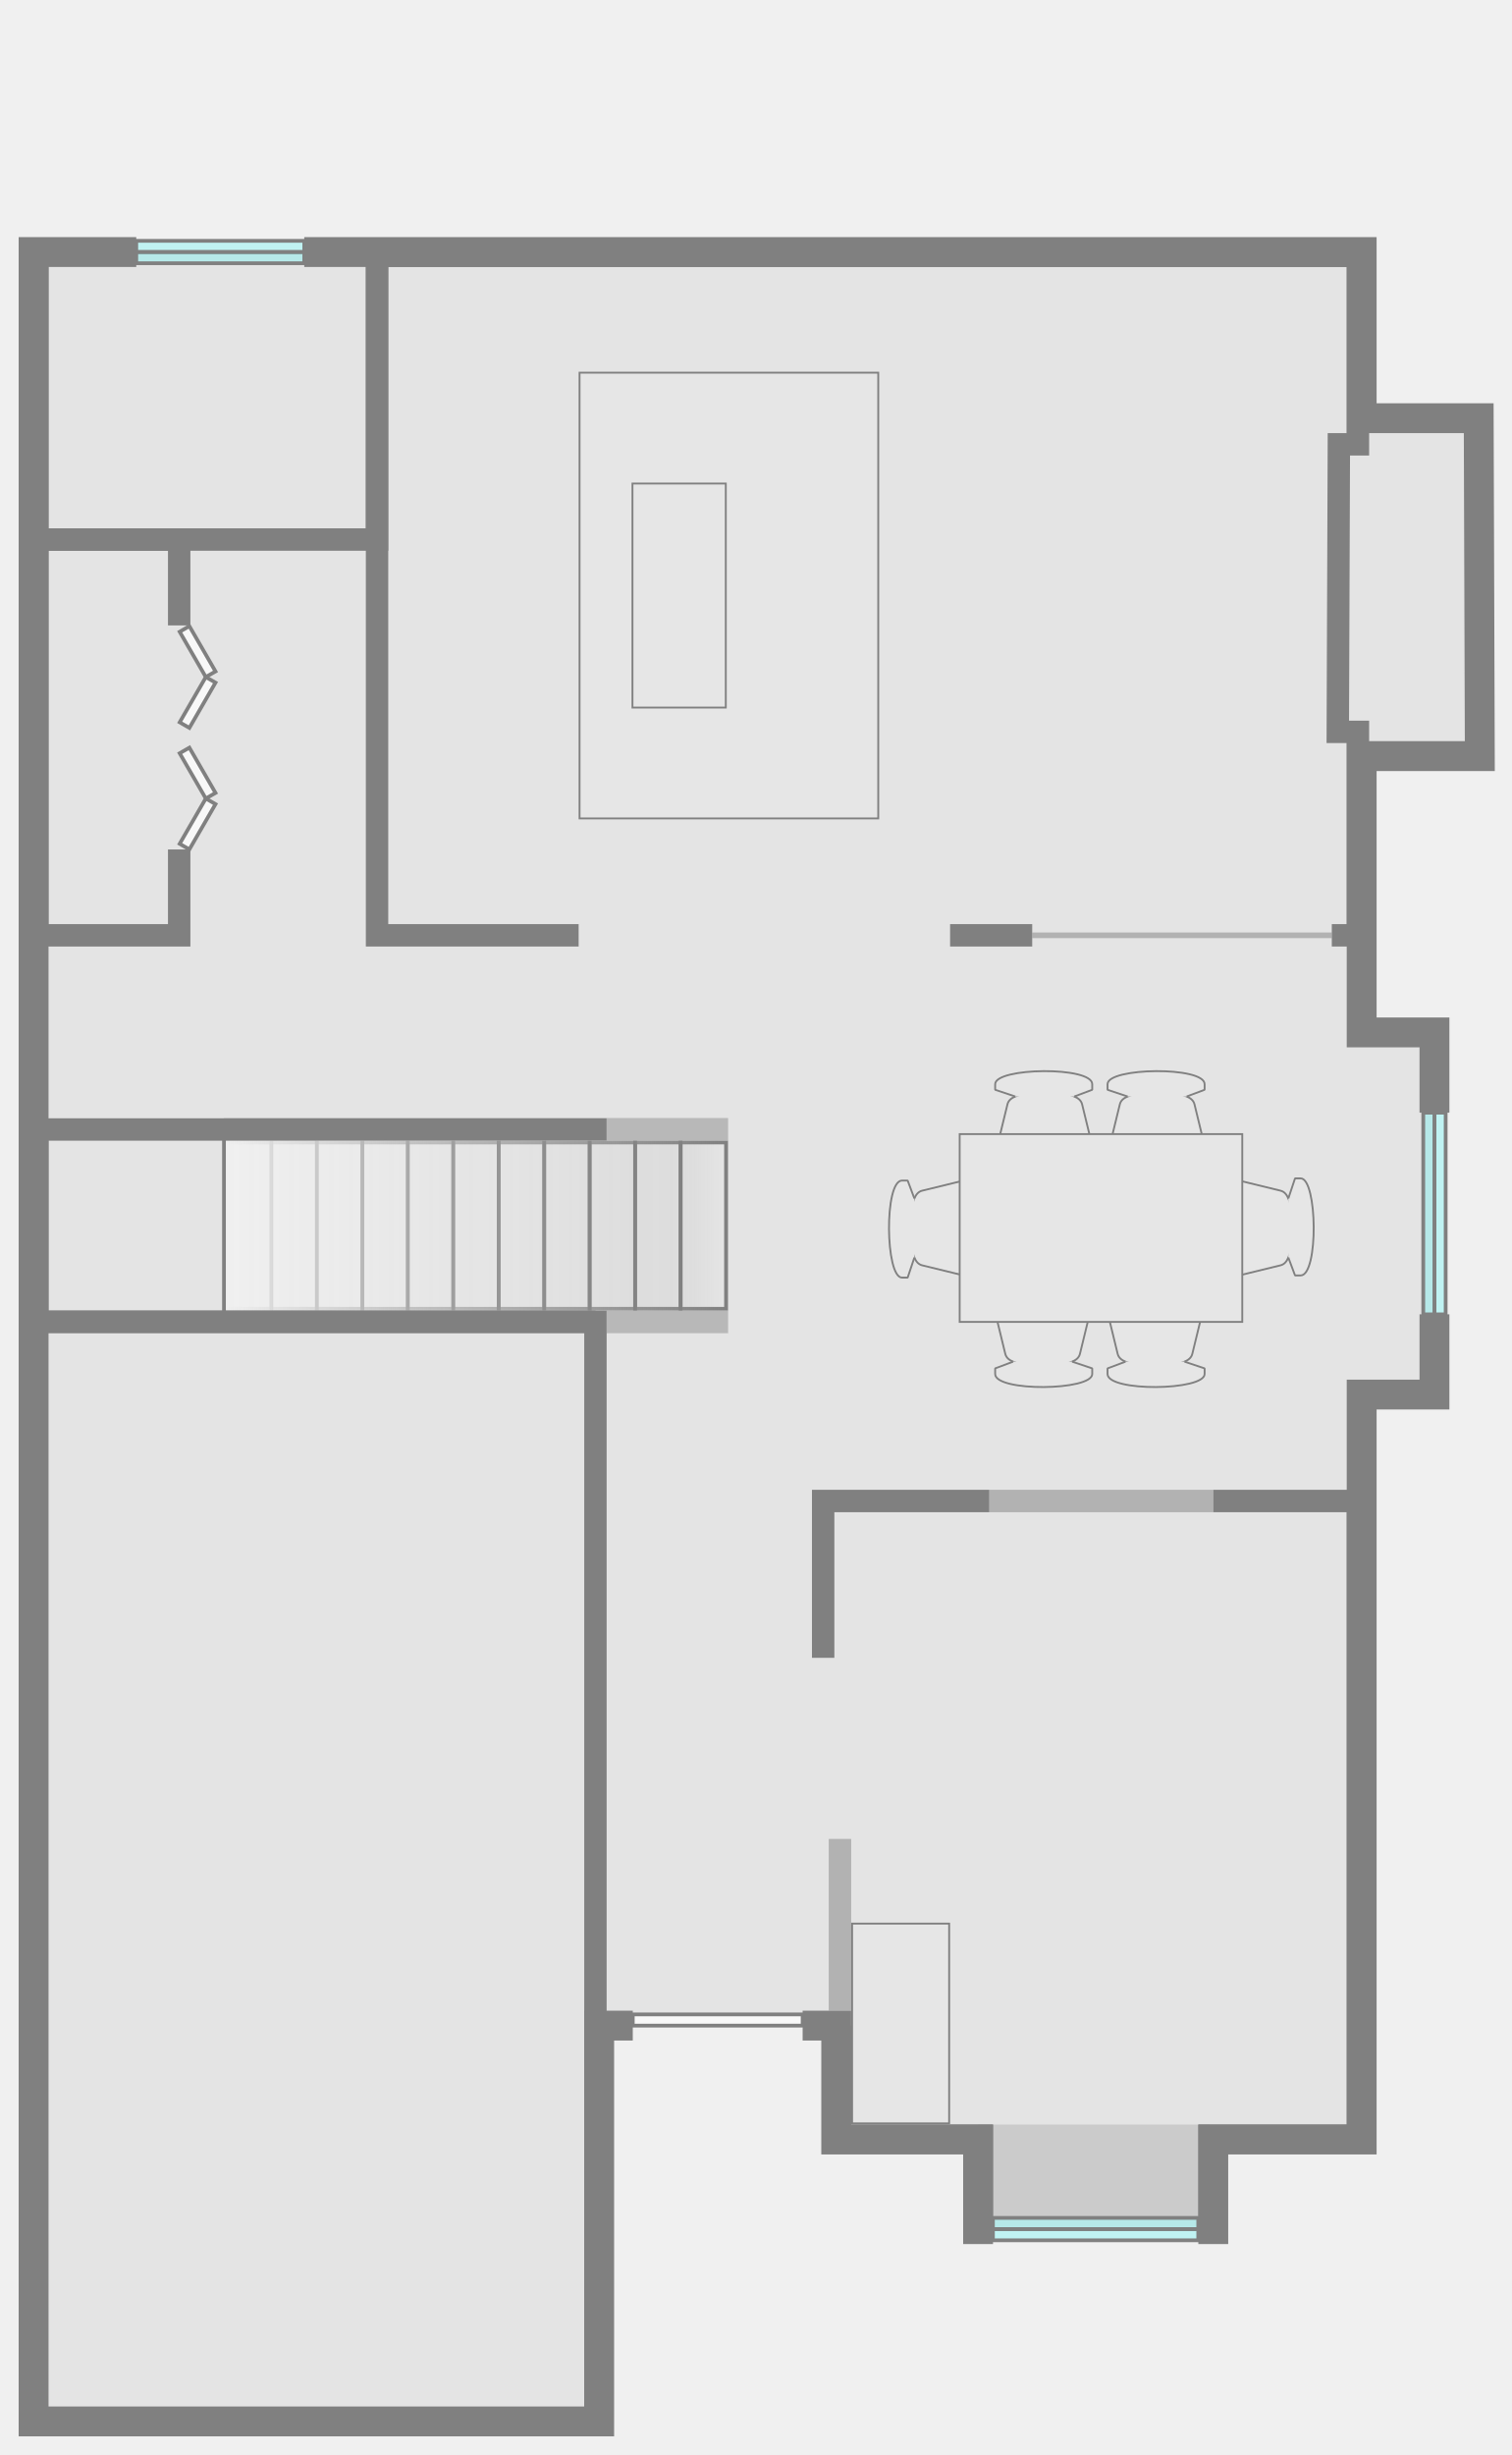
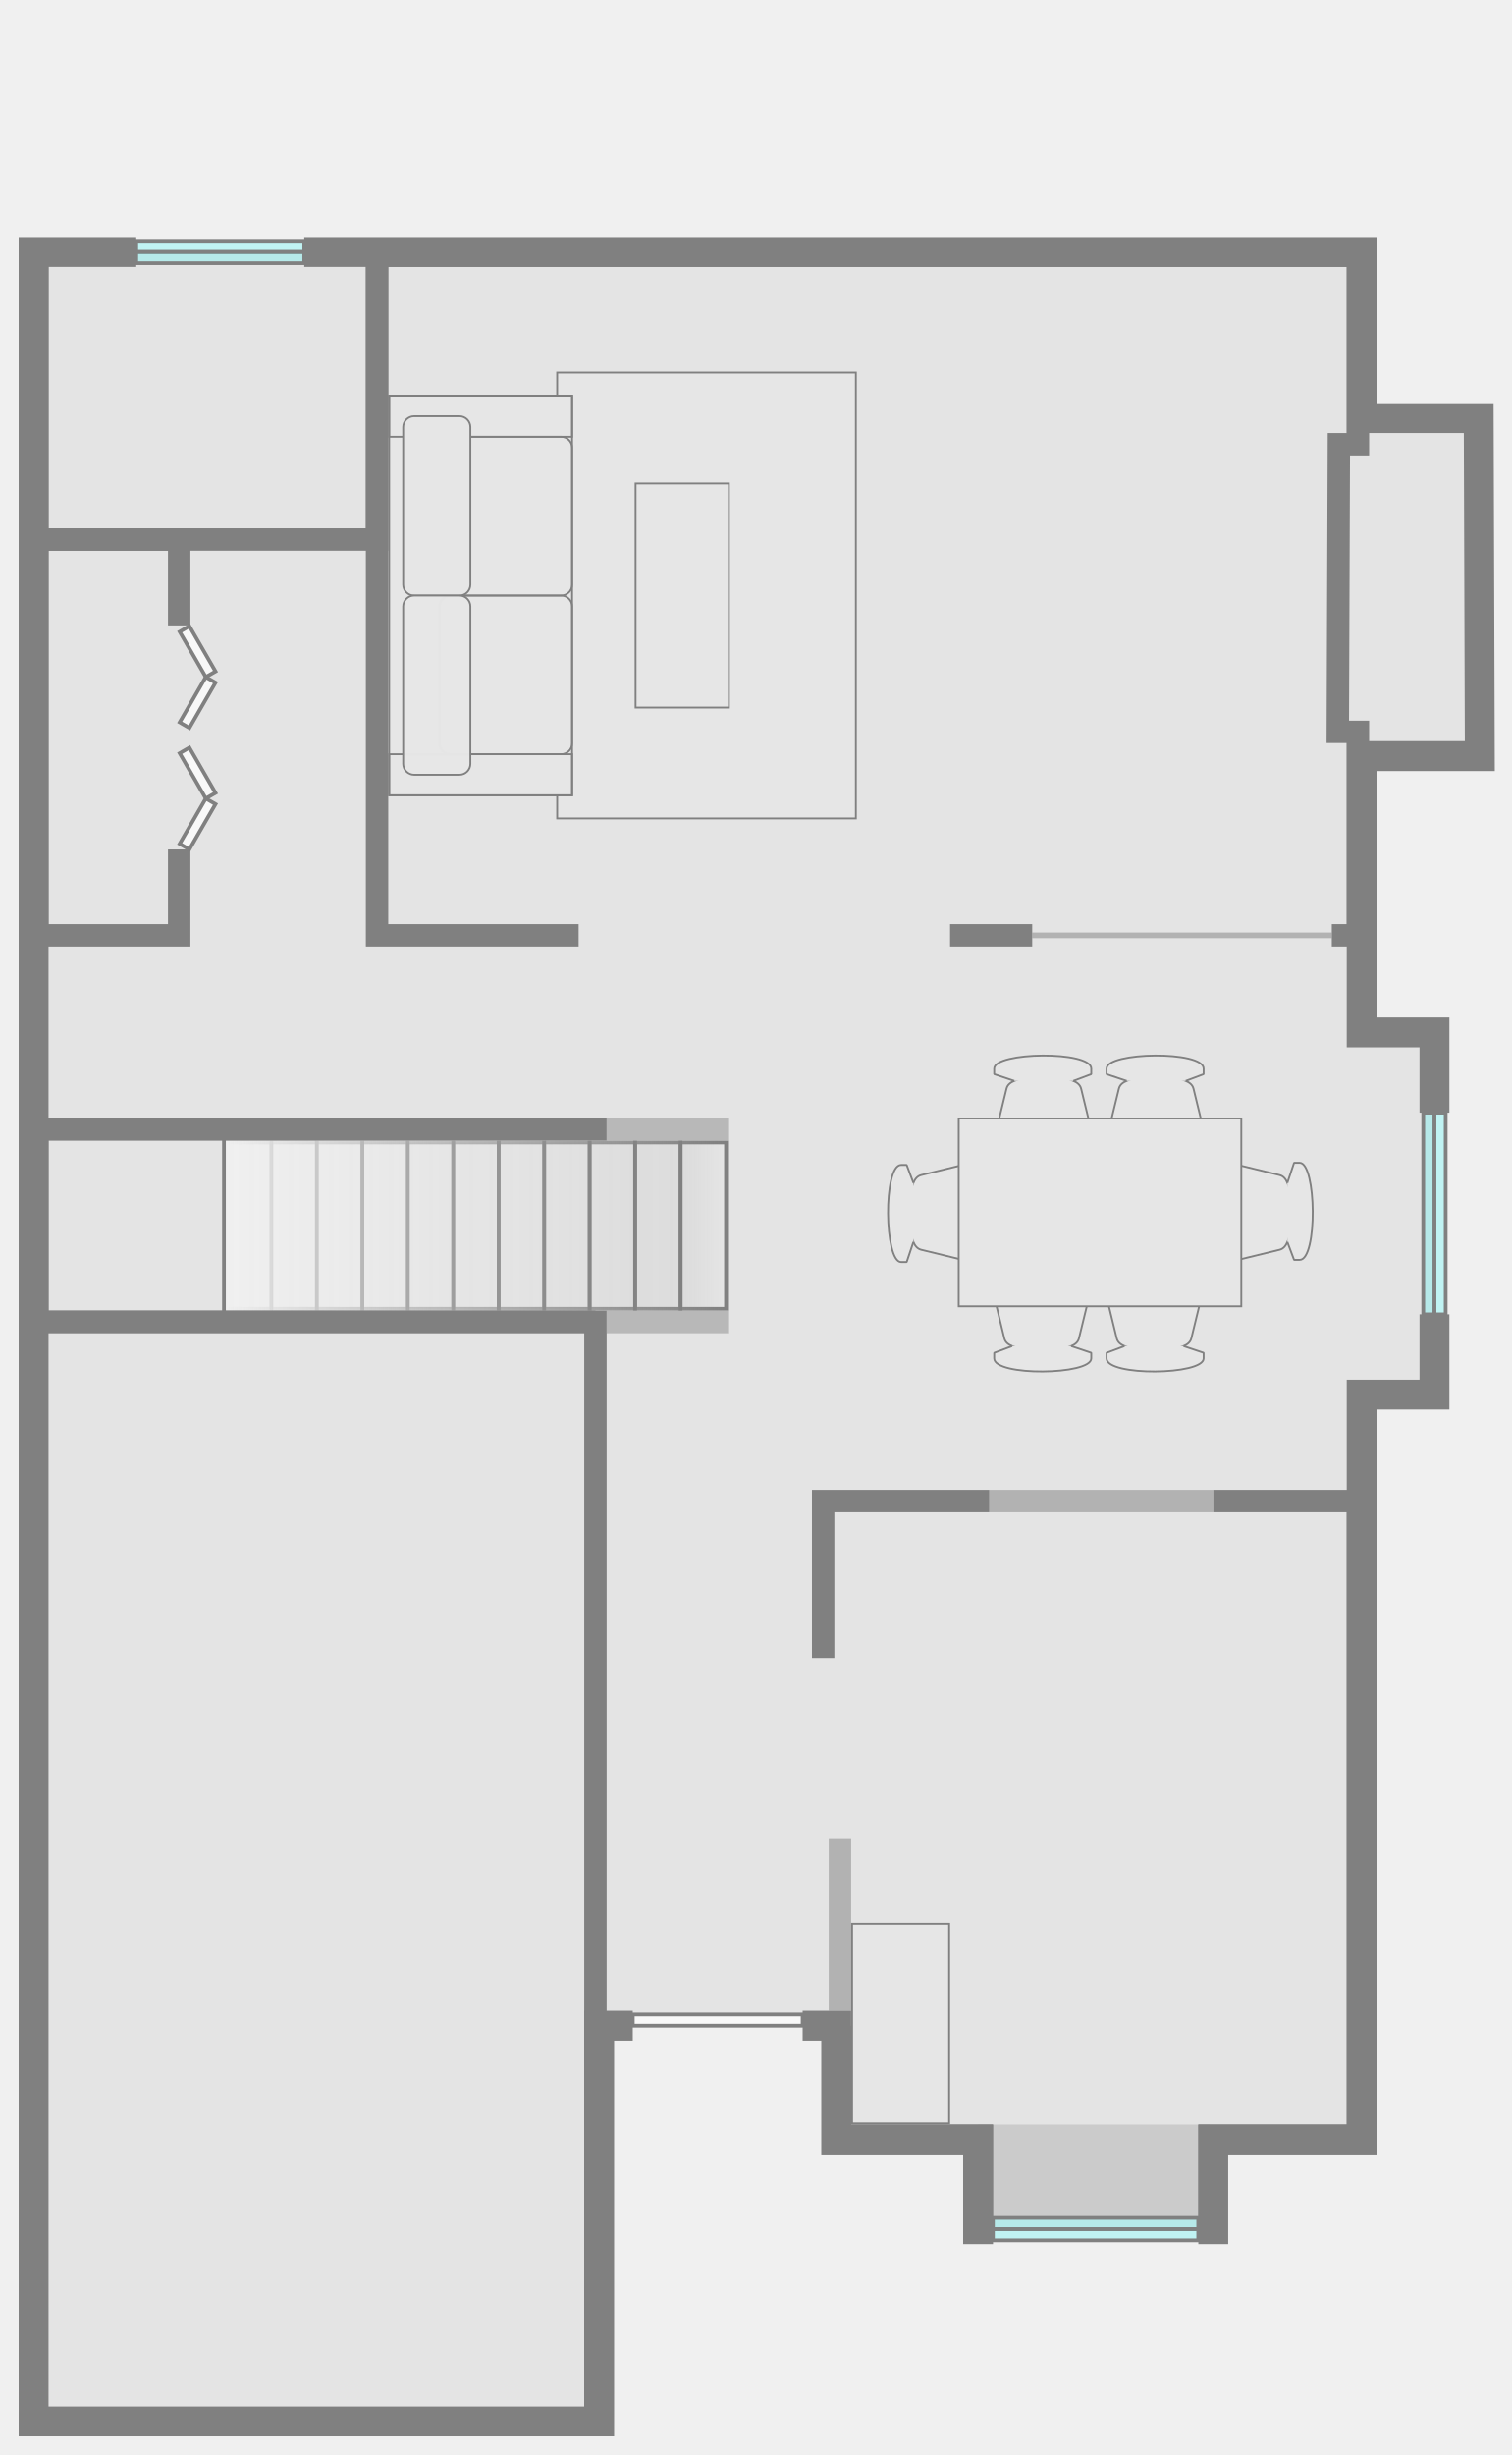
<svg xmlns="http://www.w3.org/2000/svg" xmlns:xlink="http://www.w3.org/1999/xlink" width="810cm" height="1315cm" viewBox="0 0 8100 13150" version="1.1" id="svg8">
  <defs id="defs2">
    <linearGradient id="linearGradient1052">
      <stop id="stop1046" offset="0" style="stop-color:#808080;stop-opacity:0" />
      <stop id="stop1050" offset="1" style="stop-color:#808080;stop-opacity:0.098" />
    </linearGradient>
    <linearGradient id="linearGradient2166">
      <stop style="stop-color:#808080;stop-opacity:0" offset="0" id="stop2160" />
      <stop id="stop2162" offset="0.911" style="stop-color:#808080;stop-opacity:0.18;" />
      <stop style="stop-color:#808080;stop-opacity:0.098" offset="1" id="stop2164" />
    </linearGradient>
    <linearGradient id="linearGradient2158">
      <stop id="stop2154" offset="0" style="stop-color:#808080;stop-opacity:0" />
      <stop id="stop2156" offset="1" style="stop-color:#808080;stop-opacity:0.098" />
    </linearGradient>
    <linearGradient id="linearGradient2110">
      <stop style="stop-color:#808080;stop-opacity:0" offset="0" id="stop2106" />
      <stop style="stop-color:#808080;stop-opacity:1" offset="1" id="stop2108" />
    </linearGradient>
    <linearGradient xlink:href="#linearGradient2158" id="linearGradient2120" x1="7553.418" y1="6465" x2="10253.855" y2="6465" gradientUnits="userSpaceOnUse" />
    <linearGradient xlink:href="#linearGradient2110" id="linearGradient2122" gradientUnits="userSpaceOnUse" x1="7553.418" y1="6465" x2="10253.855" y2="6465" />
    <linearGradient xlink:href="#linearGradient2110" id="linearGradient2124" gradientUnits="userSpaceOnUse" x1="7553.418" y1="6465" x2="10253.855" y2="6465" />
    <linearGradient xlink:href="#linearGradient2110" id="linearGradient2126" gradientUnits="userSpaceOnUse" x1="7553.418" y1="6465" x2="10253.855" y2="6465" />
    <linearGradient xlink:href="#linearGradient2110" id="linearGradient2128" gradientUnits="userSpaceOnUse" x1="7553.418" y1="6465" x2="10253.855" y2="6465" />
    <linearGradient xlink:href="#linearGradient2110" id="linearGradient2130" gradientUnits="userSpaceOnUse" x1="7553.418" y1="6465" x2="10253.855" y2="6465" />
    <linearGradient xlink:href="#linearGradient2110" id="linearGradient2132" gradientUnits="userSpaceOnUse" x1="7553.418" y1="6465" x2="10253.855" y2="6465" />
    <linearGradient xlink:href="#linearGradient2110" id="linearGradient2134" gradientUnits="userSpaceOnUse" x1="7553.418" y1="6465" x2="10253.855" y2="6465" />
    <linearGradient xlink:href="#linearGradient2110" id="linearGradient2136" gradientUnits="userSpaceOnUse" x1="7553.418" y1="6465" x2="10253.855" y2="6465" />
    <linearGradient xlink:href="#linearGradient2110" id="linearGradient2138" gradientUnits="userSpaceOnUse" x1="7553.418" y1="6465" x2="10253.855" y2="6465" />
    <linearGradient xlink:href="#linearGradient2110" id="linearGradient2140" gradientUnits="userSpaceOnUse" x1="7553.418" y1="6465" x2="10253.855" y2="6465" />
    <linearGradient xlink:href="#linearGradient2110" id="linearGradient2142" gradientUnits="userSpaceOnUse" x1="7553.418" y1="6465" x2="10253.855" y2="6465" />
    <linearGradient xlink:href="#linearGradient1052" id="linearGradient2172" gradientUnits="userSpaceOnUse" x1="7553.418" y1="6465" x2="10253.855" y2="6465" />
    <linearGradient xlink:href="#linearGradient2166" id="linearGradient1047" gradientUnits="userSpaceOnUse" x1="7553.418" y1="6465" x2="10253.855" y2="6465" />
    <linearGradient xlink:href="#linearGradient2166" id="linearGradient1049" gradientUnits="userSpaceOnUse" x1="7553.418" y1="6465" x2="10253.855" y2="6465" />
    <linearGradient xlink:href="#linearGradient2166" id="linearGradient1051" gradientUnits="userSpaceOnUse" x1="7553.418" y1="6465" x2="10253.855" y2="6465" />
    <linearGradient xlink:href="#linearGradient2166" id="linearGradient1053" gradientUnits="userSpaceOnUse" x1="7553.418" y1="6465" x2="10253.855" y2="6465" />
    <linearGradient xlink:href="#linearGradient2166" id="linearGradient1055" gradientUnits="userSpaceOnUse" x1="7553.418" y1="6465" x2="10253.855" y2="6465" />
    <linearGradient xlink:href="#linearGradient2166" id="linearGradient1057" gradientUnits="userSpaceOnUse" x1="7553.418" y1="6465" x2="10253.855" y2="6465" />
    <linearGradient xlink:href="#linearGradient2166" id="linearGradient1059" gradientUnits="userSpaceOnUse" x1="7553.418" y1="6465" x2="10253.855" y2="6465" />
    <linearGradient xlink:href="#linearGradient2166" id="linearGradient1061" gradientUnits="userSpaceOnUse" x1="7553.418" y1="6465" x2="10253.855" y2="6465" />
    <linearGradient xlink:href="#linearGradient2166" id="linearGradient1063" gradientUnits="userSpaceOnUse" x1="7553.418" y1="6465" x2="10253.855" y2="6465" />
    <linearGradient xlink:href="#linearGradient2166" id="linearGradient1065" gradientUnits="userSpaceOnUse" x1="7553.418" y1="6465" x2="10253.855" y2="6465" />
    <linearGradient xlink:href="#linearGradient2166" id="linearGradient1067" gradientUnits="userSpaceOnUse" x1="7553.418" y1="6465" x2="10253.855" y2="6465" />
  </defs>
  <g id="layer2" style="display:inline;opacity:1" transform="translate(0,3150)">
    <path style="fill:#808080;fill-opacity:0.098;stroke:#000000;stroke-width:0.265px;stroke-linecap:butt;stroke-linejoin:miter;stroke-opacity:1" d="M 180,9820 V 3990 H 3900 v -1150 H 1200 v 1090 H 200 l -20,-5730 7095,20 20,870 h 627.055 l 5.891,1810 H 7295 L 7295,2380 h 390 v 1940 h -390 l -20,3970 -775,20 -20,480 h -1220 l -20,-479.999 h -760 l 20,-610.001 H 3210 l -20,2119.999 z" id="path2152" />
    <g id="layer1" style="display:inline">
-       <g id="g1068-3" style="display:inline;fill:#e6e6e6;fill-opacity:1" transform="translate(-16.08646,21.1196)">
+       <g id="g1068-3" style="display:inline;fill:#e6e6e6;fill-opacity:1" transform="translate(-21.23902,-62.38059)">
        <g transform="rotate(-90,5134.121,2623.59)" style="display:inline;fill:#e6e6e6;fill-opacity:1;stroke:#808080;stroke-opacity:1" id="g1041-8-5">
          <path style="opacity:1;fill:#e6e6e6;fill-opacity:1;fill-rule:nonzero;stroke:#808080;stroke-width:10;stroke-linejoin:round;stroke-miterlimit:4;stroke-dasharray:none;stroke-dashoffset:374.173;stroke-opacity:1" d="m 4193.07,2404.263 c 97.361,-40.331 218.787,-40.325 316.15,0 18.26,7.563 36.428,19.359 41.93,41.924 l 79.998,328.106 c 5.502,22.565 -18.698,41.924 -41.924,41.924 h -476.151 c -23.226,0 -47.426,-19.359 -41.924,-41.924 l 80.002,-328.106 c 5.502,-22.565 23.662,-34.361 41.92,-41.924 z" id="rect1012-1-3" />
          <path style="opacity:1;fill:#e6e6e6;fill-opacity:1;fill-rule:nonzero;stroke:#808080;stroke-width:10;stroke-linejoin:bevel;stroke-miterlimit:4;stroke-dasharray:none;stroke-dashoffset:374.173;stroke-opacity:1" d="m 4193.07,2404.263 -107.74,-36 v -30 c 0,-89.944 520,-96.551 520,0 v 30 l -96.11,36" id="rect1019-6-7" />
        </g>
        <g transform="translate(-11.5529,75.85389)" id="g1012-1" style="fill:#e6e6e6;fill-opacity:1">
          <g id="g1041-5" style="fill:#e6e6e6;fill-opacity:1;stroke:#808080;stroke-opacity:1" transform="translate(1273.835,222.1112)">
            <path id="rect1012-2" d="m 4193.07,2404.263 c 97.361,-40.331 218.787,-40.325 316.15,0 18.26,7.563 36.428,19.359 41.93,41.924 l 79.998,328.106 c 5.502,22.565 -18.698,41.924 -41.924,41.924 h -476.151 c -23.226,0 -47.426,-19.359 -41.924,-41.924 l 80.002,-328.106 c 5.502,-22.565 23.662,-34.361 41.92,-41.924 z" style="opacity:1;fill:#e6e6e6;fill-opacity:1;fill-rule:nonzero;stroke:#808080;stroke-width:10;stroke-linejoin:round;stroke-miterlimit:4;stroke-dasharray:none;stroke-dashoffset:374.173;stroke-opacity:1" />
            <path id="rect1019-1" d="m 4193.07,2404.263 -107.74,-36 v -30 c 0,-89.944 520,-96.551 520,0 v 30 l -96.11,36" style="opacity:1;fill:#e6e6e6;fill-opacity:1;fill-rule:nonzero;stroke:#808080;stroke-width:10;stroke-linejoin:bevel;stroke-miterlimit:4;stroke-dasharray:none;stroke-dashoffset:374.173;stroke-opacity:1" />
          </g>
          <g id="g1041-6-07" style="display:inline;fill:#e6e6e6;fill-opacity:1;stroke:#808080;stroke-opacity:1" transform="translate(1875.87,222.1112)">
            <path id="rect1012-5-7" d="m 4193.07,2404.263 c 97.361,-40.331 218.787,-40.325 316.15,0 18.26,7.563 36.428,19.359 41.93,41.924 l 79.998,328.106 c 5.502,22.565 -18.698,41.924 -41.924,41.924 h -476.151 c -23.226,0 -47.426,-19.359 -41.924,-41.924 l 80.002,-328.106 c 5.502,-22.565 23.662,-34.361 41.92,-41.924 z" style="opacity:1;fill:#e6e6e6;fill-opacity:1;fill-rule:nonzero;stroke:#808080;stroke-width:10;stroke-linejoin:round;stroke-miterlimit:4;stroke-dasharray:none;stroke-dashoffset:374.173;stroke-opacity:1" />
            <path id="rect1019-9-1" d="m 4193.07,2404.263 -107.74,-36 v -30 c 0,-89.944 520,-96.551 520,0 v 30 l -96.11,36" style="opacity:1;fill:#e6e6e6;fill-opacity:1;fill-rule:nonzero;stroke:#808080;stroke-width:10;stroke-linejoin:bevel;stroke-miterlimit:4;stroke-dasharray:none;stroke-dashoffset:374.173;stroke-opacity:1" />
          </g>
        </g>
        <g transform="rotate(90,5133.498,4188.912)" style="display:inline;fill:#e6e6e6;fill-opacity:1;stroke:#808080;stroke-opacity:1" id="g1041-8-7-6">
          <path style="opacity:1;fill:#e6e6e6;fill-opacity:1;fill-rule:nonzero;stroke:#808080;stroke-width:10;stroke-linejoin:round;stroke-miterlimit:4;stroke-dasharray:none;stroke-dashoffset:374.173;stroke-opacity:1" d="m 4193.07,2404.263 c 97.361,-40.331 218.787,-40.325 316.15,0 18.26,7.563 36.428,19.359 41.93,41.924 l 79.998,328.106 c 5.502,22.565 -18.698,41.924 -41.924,41.924 h -476.151 c -23.226,0 -47.426,-19.359 -41.924,-41.924 l 80.002,-328.106 c 5.502,-22.565 23.662,-34.361 41.92,-41.924 z" id="rect1012-1-7-0" />
          <path style="opacity:1;fill:#e6e6e6;fill-opacity:1;fill-rule:nonzero;stroke:#808080;stroke-width:10;stroke-linejoin:bevel;stroke-miterlimit:4;stroke-dasharray:none;stroke-dashoffset:374.173;stroke-opacity:1" d="m 4193.07,2404.263 -107.74,-36 v -30 c 0,-89.944 520,-96.551 520,0 v 30 l -96.11,36" id="rect1019-6-6-1" />
        </g>
        <g transform="rotate(180,5914.406,3374.454)" id="g1012-6-0" style="display:inline;fill:#e6e6e6;fill-opacity:1">
          <g id="g1041-1-2" style="fill:#e6e6e6;fill-opacity:1;stroke:#808080;stroke-opacity:1" transform="translate(1273.835,222.1112)">
            <path id="rect1012-7-9" d="m 4193.07,2404.263 c 97.361,-40.331 218.787,-40.325 316.15,0 18.26,7.563 36.428,19.359 41.93,41.924 l 79.998,328.106 c 5.502,22.565 -18.698,41.924 -41.924,41.924 h -476.151 c -23.226,0 -47.426,-19.359 -41.924,-41.924 l 80.002,-328.106 c 5.502,-22.565 23.662,-34.361 41.92,-41.924 z" style="opacity:1;fill:#e6e6e6;fill-opacity:1;fill-rule:nonzero;stroke:#808080;stroke-width:10;stroke-linejoin:round;stroke-miterlimit:4;stroke-dasharray:none;stroke-dashoffset:374.173;stroke-opacity:1" />
            <path id="rect1019-2-1" d="m 4193.07,2404.263 -107.74,-36 v -30 c 0,-89.944 520,-96.551 520,0 v 30 l -96.11,36" style="opacity:1;fill:#e6e6e6;fill-opacity:1;fill-rule:nonzero;stroke:#808080;stroke-width:10;stroke-linejoin:bevel;stroke-miterlimit:4;stroke-dasharray:none;stroke-dashoffset:374.173;stroke-opacity:1" />
          </g>
          <g id="g1041-6-0-3" style="display:inline;fill:#e6e6e6;fill-opacity:1;stroke:#808080;stroke-opacity:1" transform="translate(1875.87,222.1112)">
            <path id="rect1012-5-5-1" d="m 4193.07,2404.263 c 97.361,-40.331 218.787,-40.325 316.15,0 18.26,7.563 36.428,19.359 41.93,41.924 l 79.998,328.106 c 5.502,22.565 -18.698,41.924 -41.924,41.924 h -476.151 c -23.226,0 -47.426,-19.359 -41.924,-41.924 l 80.002,-328.106 c 5.502,-22.565 23.662,-34.361 41.92,-41.924 z" style="opacity:1;fill:#e6e6e6;fill-opacity:1;fill-rule:nonzero;stroke:#808080;stroke-width:10;stroke-linejoin:round;stroke-miterlimit:4;stroke-dasharray:none;stroke-dashoffset:374.173;stroke-opacity:1" />
            <path id="rect1019-9-6-9" d="m 4193.07,2404.263 -107.74,-36 v -30 c 0,-89.944 520,-96.551 520,0 v 30 l -96.11,36" style="opacity:1;fill:#e6e6e6;fill-opacity:1;fill-rule:nonzero;stroke:#808080;stroke-width:10;stroke-linejoin:bevel;stroke-miterlimit:4;stroke-dasharray:none;stroke-dashoffset:374.173;stroke-opacity:1" />
          </g>
        </g>
        <rect y="2903.562" x="5157.448" height="1006" width="1514" id="rect939-5" style="opacity:1;fill:#e6e6e6;fill-opacity:1;stroke:#808080;stroke-width:10;stroke-linejoin:miter;stroke-miterlimit:59;stroke-dasharray:none;stroke-opacity:1" />
      </g>
-       <rect style="opacity:1;fill:#e6e6e6;fill-opacity:1;fill-rule:nonzero;stroke:#808080;stroke-width:10;stroke-linejoin:miter;stroke-miterlimit:4;stroke-dasharray:none;stroke-dashoffset:374.173;stroke-opacity:1" id="rect2651" width="1600.2" height="2387.6" x="3104.892" y="-1153.8" />
-       <rect style="opacity:1;fill:#e6e6e6;fill-opacity:1;fill-rule:nonzero;stroke:#808080;stroke-width:10;stroke-linejoin:miter;stroke-miterlimit:4;stroke-dasharray:none;stroke-dashoffset:374.173;stroke-opacity:1" id="rect1002" width="500" height="1200" x="3388.394" y="-560" />
+       <rect style="opacity:1;fill:#e6e6e6;fill-opacity:1;fill-rule:nonzero;stroke:#808080;stroke-width:10;stroke-linejoin:miter;stroke-miterlimit:4;stroke-dasharray:none;stroke-dashoffset:374.173;stroke-opacity:1" id="rect2651" width="1600.2" height="2387.6" x="2985" y="-1153.8" />
+       <rect style="opacity:1;fill:#e6e6e6;fill-opacity:1;fill-rule:nonzero;stroke:#808080;stroke-width:10;stroke-linejoin:miter;stroke-miterlimit:4;stroke-dasharray:none;stroke-dashoffset:374.173;stroke-opacity:1" id="rect1002" width="500" height="1200" x="3405" y="-560" />
      <rect style="opacity:1;fill:#e6e6e6;fill-opacity:1;fill-rule:nonzero;stroke:#808080;stroke-width:10;stroke-linejoin:miter;stroke-miterlimit:4;stroke-dasharray:none;stroke-dashoffset:374.173;stroke-opacity:1" id="rect4757" width="520" height="1070" x="4565" y="7153.609" />
+       <g id="g1130" transform="translate(-6520.398,-3535.676)">
+         <rect y="2505.676" x="8605.397" height="2140" width="980" id="rect1027" style="opacity:1;fill:#e6e6e6;fill-opacity:1;fill-rule:nonzero;stroke:#808080;stroke-width:10;stroke-linejoin:miter;stroke-miterlimit:4;stroke-dasharray:none;stroke-dashoffset:374.173;stroke-opacity:1" />
+         <rect ry="58.649" y="3575.675" x="8875.397" height="850" width="710" id="rect1046" style="opacity:1;fill:none;fill-opacity:1;fill-rule:nonzero;stroke:#808080;stroke-width:10;stroke-linejoin:miter;stroke-miterlimit:4;stroke-dasharray:none;stroke-dashoffset:374.173;stroke-opacity:1" />
+         <rect ry="58.649" y="2725.676" x="8875.397" height="850" width="710" id="rect1046-3" style="display:inline;opacity:1;fill:none;fill-opacity:1;fill-rule:nonzero;stroke:#808080;stroke-width:10;stroke-linejoin:miter;stroke-miterlimit:4;stroke-dasharray:none;stroke-dashoffset:374.173;stroke-opacity:1" />
+         <rect y="4425.676" x="8605.397" height="220" width="980" id="rect1029-3" style="display:inline;opacity:1;fill:none;fill-opacity:1;fill-rule:nonzero;stroke:#808080;stroke-width:10;stroke-linejoin:miter;stroke-miterlimit:4;stroke-dasharray:none;stroke-dashoffset:374.173;stroke-opacity:1" />
+         <rect y="2505.676" x="8605.397" height="220" width="980" id="rect1029" style="display:inline;opacity:1;fill:none;fill-opacity:1;fill-rule:nonzero;stroke:#808080;stroke-width:10;stroke-linejoin:miter;stroke-miterlimit:4;stroke-dasharray:none;stroke-dashoffset:374.173;stroke-opacity:1" />
+         <rect ry="58.649" y="2615.676" x="8680.399" height="960" width="360" id="rect1046-3-1" style="display:inline;opacity:1;fill:#e6e6e6;fill-opacity:1;fill-rule:nonzero;stroke:#808080;stroke-width:10;stroke-linejoin:miter;stroke-miterlimit:4;stroke-dasharray:none;stroke-dashoffset:374.173;stroke-opacity:1" />
+         <rect ry="58.649" y="3575.675" x="8680.399" height="960" width="360" id="rect1046-3-1-2" style="display:inline;opacity:1;fill:#e6e6e6;fill-opacity:0.98;fill-rule:nonzero;stroke:#808080;stroke-width:10;stroke-linejoin:miter;stroke-miterlimit:4;stroke-dasharray:none;stroke-dashoffset:374.173;stroke-opacity:1" />
+       </g>
+       <g transform="translate(-7.6910511e-5,-1.2258698e-4)" style="display:inline;opacity:1" id="g2150-1">
+         <path id="path1661-0" d="M 4500,7620 V 6700" style="display:inline;fill:none;stroke:#808080;stroke-width:120;stroke-linecap:butt;stroke-linejoin:miter;stroke-miterlimit:4;stroke-dasharray:none;stroke-opacity:0.502" transform="translate(0,-6.2871963e-5)" />
+         <path id="path1393-6-4" d="M 3250,2900 3900,2900" style="display:inline;fill:none;stroke:#808080;stroke-width:120;stroke-linecap:butt;stroke-linejoin:miter;stroke-miterlimit:4;stroke-dasharray:none;stroke-dashoffset:96;stroke-opacity:0.502" />
+         <path id="path1393-6-9-9" d="M 3250,3930 3900,3930" style="display:inline;fill:none;stroke:#808080;stroke-width:120;stroke-linecap:butt;stroke-linejoin:miter;stroke-miterlimit:4;stroke-dasharray:none;stroke-dashoffset:96;stroke-opacity:0.502" />
+         <path id="path1393-6-9-3-2" d="M 5300,4890 6500,4890" style="display:inline;fill:none;stroke:#808080;stroke-width:120;stroke-linecap:butt;stroke-linejoin:miter;stroke-miterlimit:4;stroke-dasharray:none;stroke-dashoffset:96;stroke-opacity:0.502" />
+         <path id="path1697-8" d="M 5530,1860 H 7135" style="fill:none;stroke:#808080;stroke-width:30;stroke-linecap:butt;stroke-linejoin:miter;stroke-miterlimit:4;stroke-dasharray:none;stroke-opacity:0.502" />
+       </g>
    </g>
    <g id="g932" style="display:inline;stroke:#808080;stroke-opacity:1">
      <path id="rect5654" d="M 3390,7700.001 H 3210 V 9820 H 180 V -1800 l 550,10e-5 v 0 m 900,0 5665,-10e-5 v 890 h 627.055 l 5.891,1810 H 7295 V 2380 l 390,7e-4 V 2810 m 0,1080 v 430 h -390 V 8310.001 L 6500,8310 v 560 m -1260,0 v -559.999 h -760 v -610 h -180" style="fill:none;fill-opacity:0.098;stroke:#808080;stroke-width:160;stroke-linejoin:miter;stroke-miterlimit:4;stroke-dasharray:none;stroke-opacity:1" />
      <flowRoot transform="matrix(0.2645833,0,0,0.2645833,280,-1859.999)" style="font-style:normal;font-weight:normal;font-size:40px;line-height:1.25;font-family:sans-serif;letter-spacing:0px;word-spacing:0px;fill:#000000;fill-opacity:1;stroke:#808080;stroke-opacity:1" id="flowRoot7165" xml:space="preserve">
        <flowRegion id="flowRegion7167" style="stroke:#808080;stroke-opacity:1">
          <rect y="7013.619" x="9646.284" height="6620.445" width="6688.697" id="rect7169" style="stroke:#808080;stroke-opacity:1" />
        </flowRegion>
        <flowPara id="flowPara7171" />
      </flowRoot>
      <flowRoot transform="matrix(0.2645833,0,0,0.2645833,280,-1859.999)" style="font-style:normal;font-weight:normal;font-size:40px;line-height:1.25;font-family:sans-serif;letter-spacing:0px;word-spacing:0px;fill:#000000;fill-opacity:1;stroke:#808080;stroke-opacity:1" id="flowRoot7173" xml:space="preserve">
        <flowRegion id="flowRegion7175" style="stroke:#808080;stroke-opacity:1">
          <rect y="3396.262" x="10624.563" height="10988.574" width="7348.467" id="rect7177" style="stroke:#808080;stroke-opacity:1" />
        </flowRegion>
        <flowPara id="flowPara7179" />
      </flowRoot>
      <path id="rect1361" d="M 180,3930 H 3190 V 9819.999 H 180 Z" style="fill:none;fill-opacity:0;stroke:#808080;stroke-width:120;stroke-linejoin:miter;stroke-miterlimit:59;stroke-dasharray:none;stroke-dashoffset:542.823;stroke-opacity:1" />
      <path id="rect1363" d="m 1630,-1800 h 390 V -260 H 200 V -1800 h 530" style="fill:none;fill-opacity:0;stroke:#808080;stroke-width:120;stroke-linejoin:miter;stroke-miterlimit:59;stroke-dasharray:none;stroke-dashoffset:542.823;stroke-opacity:1" />
      <path id="rect1371" d="M 3100,1860 H 2020 v -3640 h 5255 v 1010 h -102.139 l -5.721,1540 H 7275 V 1860 h -140 m -1605,0 h -440" style="fill:none;fill-opacity:0;stroke:#808080;stroke-width:120;stroke-linejoin:miter;stroke-miterlimit:59;stroke-dasharray:none;stroke-dashoffset:542.823;stroke-opacity:1" />
      <path id="rect1373" d="m 960,1400 v 460 H 200 V -260 h 760 v 460" style="fill:none;fill-opacity:0;stroke:#808080;stroke-width:120;stroke-linejoin:miter;stroke-miterlimit:59;stroke-dasharray:none;stroke-dashoffset:542.823;stroke-opacity:1" />
      <path id="rect1375" d="m 4410,5730 v -840 h 890 m 1200,0 h 775 v 3400 h -795 v 480 m -1220,0 v -480 h -760 v -590" style="fill:none;fill-opacity:0;stroke:#808080;stroke-width:120;stroke-linejoin:miter;stroke-miterlimit:59;stroke-dasharray:none;stroke-dashoffset:542.823;stroke-opacity:1" />
      <path id="rect1383" d="M 3190,3930 H 200 v -1030 h 3050" style="fill:none;fill-opacity:0;stroke:#808080;stroke-width:120;stroke-linejoin:miter;stroke-miterlimit:59;stroke-dasharray:none;stroke-dashoffset:542.823;stroke-opacity:1" />
      <path id="rect1386" d="M 180,2917 H 1200 V 3950 H 180 Z" style="fill:none;fill-opacity:0;stroke:#808080;stroke-width:20;stroke-linejoin:miter;stroke-miterlimit:59;stroke-dasharray:none;stroke-dashoffset:542.823;stroke-opacity:1" />
      <path style="opacity:1;fill:#808080;fill-opacity:0.251;fill-rule:nonzero;stroke:none;stroke-width:120;stroke-linejoin:miter;stroke-miterlimit:59;stroke-dasharray:none;stroke-opacity:1" d="m 5240,8230 h 1240 v 500 H 5240 Z" id="rect965" />
    </g>
-     <g id="g2150">
+     <g id="g2150" style="display:none">
      <path id="path1661" d="M 4500,7620 V 6700" style="display:inline;fill:none;stroke:#808080;stroke-width:120;stroke-linecap:butt;stroke-linejoin:miter;stroke-miterlimit:4;stroke-dasharray:none;stroke-opacity:0.502" transform="translate(0,-6.2871963e-5)" />
      <path id="path1393-6" d="M 3250,2900 3900,2900" style="display:inline;fill:none;stroke:#808080;stroke-width:120;stroke-linecap:butt;stroke-linejoin:miter;stroke-miterlimit:4;stroke-dasharray:none;stroke-dashoffset:96;stroke-opacity:0.502" />
      <path id="path1393-6-9" d="M 3250,3930 3900,3930" style="display:inline;fill:none;stroke:#808080;stroke-width:120;stroke-linecap:butt;stroke-linejoin:miter;stroke-miterlimit:4;stroke-dasharray:none;stroke-dashoffset:96;stroke-opacity:0.502" />
      <path id="path1393-6-9-3" d="M 5300,4890 6500,4890" style="display:inline;fill:none;stroke:#808080;stroke-width:120;stroke-linecap:butt;stroke-linejoin:miter;stroke-miterlimit:4;stroke-dasharray:none;stroke-dashoffset:96;stroke-opacity:0.502" />
      <path id="path1697" d="M 5530,1860 H 7135" style="fill:none;stroke:#808080;stroke-width:30;stroke-linecap:butt;stroke-linejoin:miter;stroke-miterlimit:4;stroke-dasharray:none;stroke-opacity:0.502" />
    </g>
    <g style="display:inline;fill:url(#linearGradient2172);fill-opacity:1;stroke:url(#linearGradient2120);stroke-width:20.441;stroke-miterlimit:4;stroke-dasharray:none;stroke-opacity:1" id="g1926-0" transform="matrix(0.9998369,0,0,0.9574534,-6352.184,-2774.935)">
      <path id="rect1702-7" d="m 10000,6000 h 240.7 2.936 v 930 h -243.636 z" style="opacity:1;fill:url(#linearGradient1047);fill-opacity:1;stroke:url(#linearGradient2122);stroke-width:20.441;stroke-linejoin:miter;stroke-miterlimit:4;stroke-dasharray:none;stroke-opacity:1" />
      <path id="rect1702-3-66" d="m 9756.364,6000 h 243.636 v 930 h -243.636 z" style="display:inline;opacity:1;fill:url(#linearGradient1049);fill-opacity:1;stroke:url(#linearGradient2124);stroke-width:20.441;stroke-linejoin:miter;stroke-miterlimit:4;stroke-dasharray:none;stroke-opacity:1" />
      <path id="rect1702-9-3" d="m 9512.727,6000 h 243.637 v 930 h -243.637 z" style="display:inline;opacity:1;fill:url(#linearGradient1051);fill-opacity:1;stroke:url(#linearGradient2126);stroke-width:20.441;stroke-linejoin:miter;stroke-miterlimit:4;stroke-dasharray:none;stroke-opacity:1" />
      <path id="rect1702-3-6-7" d="m 9269.091,6000 h 243.636 v 930 h -243.636 z" style="display:inline;opacity:1;fill:url(#linearGradient1053);fill-opacity:1;stroke:url(#linearGradient2128);stroke-width:20.441;stroke-linejoin:miter;stroke-miterlimit:4;stroke-dasharray:none;stroke-opacity:1" />
      <path id="rect1702-8-0" d="m 9025.455,6000 h 243.636 v 930 h -243.636 z" style="display:inline;opacity:1;fill:url(#linearGradient1055);fill-opacity:1;stroke:url(#linearGradient2130);stroke-width:20.441;stroke-linejoin:miter;stroke-miterlimit:4;stroke-dasharray:none;stroke-opacity:1" />
      <path id="rect1702-3-1-1" d="m 8781.819,6000 h 243.636 v 930 h -243.636 z" style="display:inline;opacity:1;fill:url(#linearGradient1057);fill-opacity:1;stroke:url(#linearGradient2132);stroke-width:20.441;stroke-linejoin:miter;stroke-miterlimit:4;stroke-dasharray:none;stroke-opacity:1" />
      <path id="rect1702-9-2-7" d="m 8538.182,6000 h 243.637 v 930 h -243.637 z" style="display:inline;opacity:1;fill:url(#linearGradient1059);fill-opacity:1;stroke:url(#linearGradient2134);stroke-width:20.441;stroke-linejoin:miter;stroke-miterlimit:4;stroke-dasharray:none;stroke-opacity:1" />
      <path id="rect1702-3-6-8-8" d="m 8294.546,6000 h 243.636 v 930 h -243.636 z" style="display:inline;opacity:1;fill:url(#linearGradient1061);fill-opacity:1;stroke:url(#linearGradient2136);stroke-width:20.441;stroke-linejoin:miter;stroke-miterlimit:4;stroke-dasharray:none;stroke-opacity:1" />
      <path id="rect1702-3-1-0-9" d="m 8050.91,6000 h 243.636 v 930 h -243.636 z" style="display:inline;opacity:1;fill:url(#linearGradient1063);fill-opacity:1;stroke:url(#linearGradient2138);stroke-width:20.441;stroke-linejoin:miter;stroke-miterlimit:4;stroke-dasharray:none;stroke-opacity:1" />
      <path id="rect1702-9-2-6-9" d="m 7807.273,6000 h 243.637 v 930 h -243.637 z" style="display:inline;opacity:1;fill:url(#linearGradient1065);fill-opacity:1;stroke:url(#linearGradient2140);stroke-width:20.441;stroke-linejoin:miter;stroke-miterlimit:4;stroke-dasharray:none;stroke-opacity:1" />
      <path id="rect1702-3-6-8-9-0" d="m 7563.637,6000 h 243.636 v 930 h -243.636 z" style="display:inline;opacity:1;fill:url(#linearGradient1067);fill-opacity:1;stroke:url(#linearGradient2142);stroke-width:20.441;stroke-linejoin:miter;stroke-miterlimit:4;stroke-dasharray:none;stroke-opacity:1" />
    </g>
    <rect style="opacity:1;fill:#ffffff;fill-opacity:0.753;fill-rule:nonzero;stroke:#808080;stroke-width:20;stroke-linejoin:miter;stroke-miterlimit:4;stroke-dasharray:none;stroke-opacity:1" id="rect964" width="910" height="60" x="3390" y="7640.001" />
    <path style="display:inline;opacity:1;fill:#ffffff;fill-opacity:0.753;fill-rule:nonzero;stroke:#808080;stroke-width:20;stroke-linejoin:miter;stroke-miterlimit:4;stroke-dasharray:none;stroke-opacity:1" d="m 962.596,1369.714 140,-242.487 51.962,30 -140,242.487 z" id="rect964-8" />
    <path style="display:inline;opacity:1;fill:#ffffff;fill-opacity:0.753;fill-rule:nonzero;stroke:#808080;stroke-width:20;stroke-linejoin:miter;stroke-miterlimit:4;stroke-dasharray:none;stroke-opacity:1" d="M 1102.596,1127.227 962.596,884.74 1014.558,854.74 1154.558,1097.227 Z" id="rect964-8-7" />
    <path style="display:inline;opacity:1;fill:#ffffff;fill-opacity:0.753;fill-rule:nonzero;stroke:#808080;stroke-width:20;stroke-linejoin:miter;stroke-miterlimit:4;stroke-dasharray:none;stroke-opacity:1" d="m 962.596,718.906 140,-242.487 51.962,30 -140,242.487 z" id="rect964-8-6" />
    <path style="display:inline;opacity:1;fill:#ffffff;fill-opacity:0.753;fill-rule:nonzero;stroke:#808080;stroke-width:20;stroke-linejoin:miter;stroke-miterlimit:4;stroke-dasharray:none;stroke-opacity:1" d="m 1102.596,476.419 -140,-242.487 51.962,-30 140,242.487 z" id="rect964-8-7-7" />
    <g id="g1035" style="fill:#00ffff;fill-opacity:0.2">
      <rect y="-1860" x="730" height="60" width="900" id="rect1010" style="opacity:1;fill:#00ffff;fill-opacity:0.2;fill-rule:nonzero;stroke:#808080;stroke-width:20;stroke-linejoin:miter;stroke-miterlimit:59;stroke-dasharray:none;stroke-dashoffset:374.173;stroke-opacity:1" />
      <rect y="-1800" x="730" height="60" width="900" id="rect1010-5" style="display:inline;opacity:1;fill:#00ffff;fill-opacity:0.2;fill-rule:nonzero;stroke:#808080;stroke-width:20;stroke-linejoin:miter;stroke-miterlimit:59;stroke-dasharray:none;stroke-dashoffset:374.173;stroke-opacity:1" />
    </g>
    <g transform="translate(4701.964,10756.736)" id="g1035-9" style="display:inline;opacity:1;fill:#00ffff;fill-opacity:0.2">
      <rect y="-2026.736" x="617.503" height="60" width="1100" id="rect1010-8" style="opacity:1;fill:#00ffff;fill-opacity:0.2;fill-rule:nonzero;stroke:#808080;stroke-width:20;stroke-linejoin:miter;stroke-miterlimit:59;stroke-dasharray:none;stroke-dashoffset:374.173;stroke-opacity:1" />
      <rect y="-1966.736" x="617.503" height="60" width="1100" id="rect1010-5-8" style="display:inline;opacity:1;fill:#00ffff;fill-opacity:0.2;fill-rule:nonzero;stroke:#808080;stroke-width:20;stroke-linejoin:miter;stroke-miterlimit:59;stroke-dasharray:none;stroke-dashoffset:374.173;stroke-opacity:1" />
    </g>
    <g transform="rotate(90,1762.884,3955.38)" id="g1035-9-0" style="display:inline;opacity:1;fill:#00ffff;fill-opacity:0.2">
      <rect y="-2026.736" x="617.503" height="60" width="1080" id="rect1010-8-0" style="opacity:1;fill:#00ffff;fill-opacity:0.2;fill-rule:nonzero;stroke:#808080;stroke-width:20;stroke-linejoin:miter;stroke-miterlimit:59;stroke-dasharray:none;stroke-dashoffset:374.173;stroke-opacity:1" />
      <rect y="-1966.736" x="617.503" height="60" width="1080" id="rect1010-5-8-1" style="display:inline;opacity:1;fill:#00ffff;fill-opacity:0.2;fill-rule:nonzero;stroke:#808080;stroke-width:20;stroke-linejoin:miter;stroke-miterlimit:59;stroke-dasharray:none;stroke-dashoffset:374.173;stroke-opacity:1" />
    </g>
  </g>
</svg>
